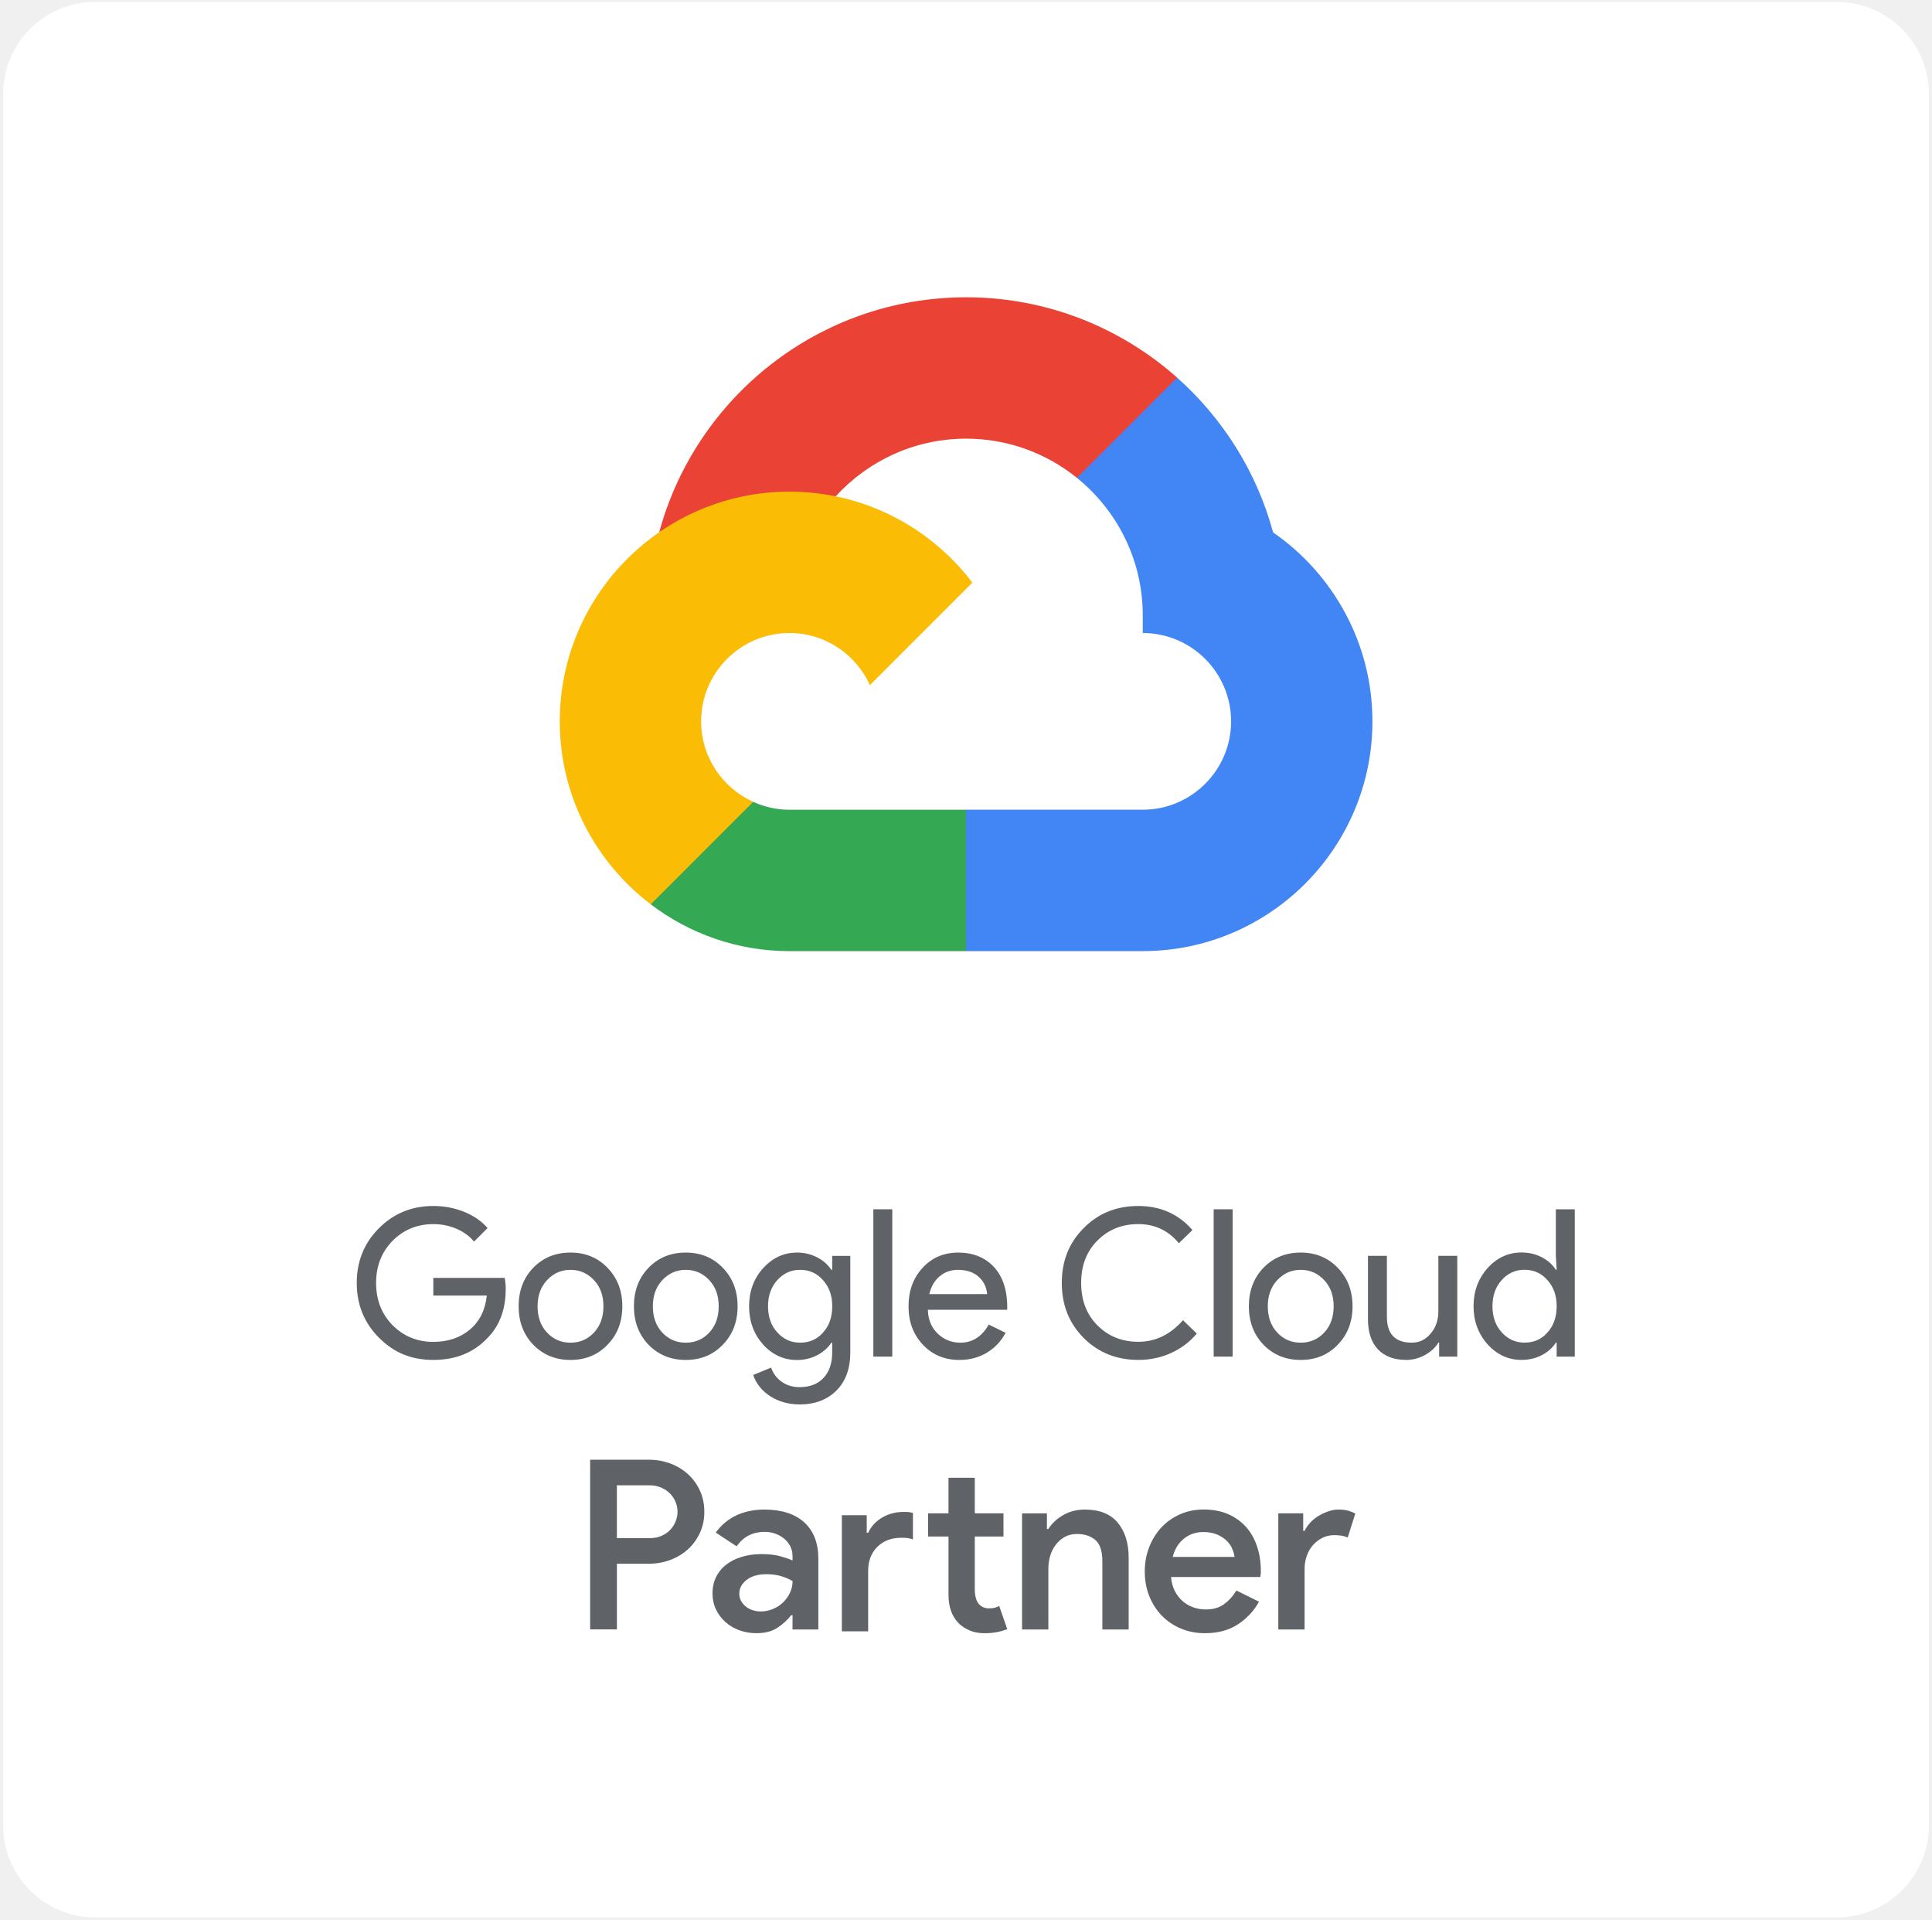
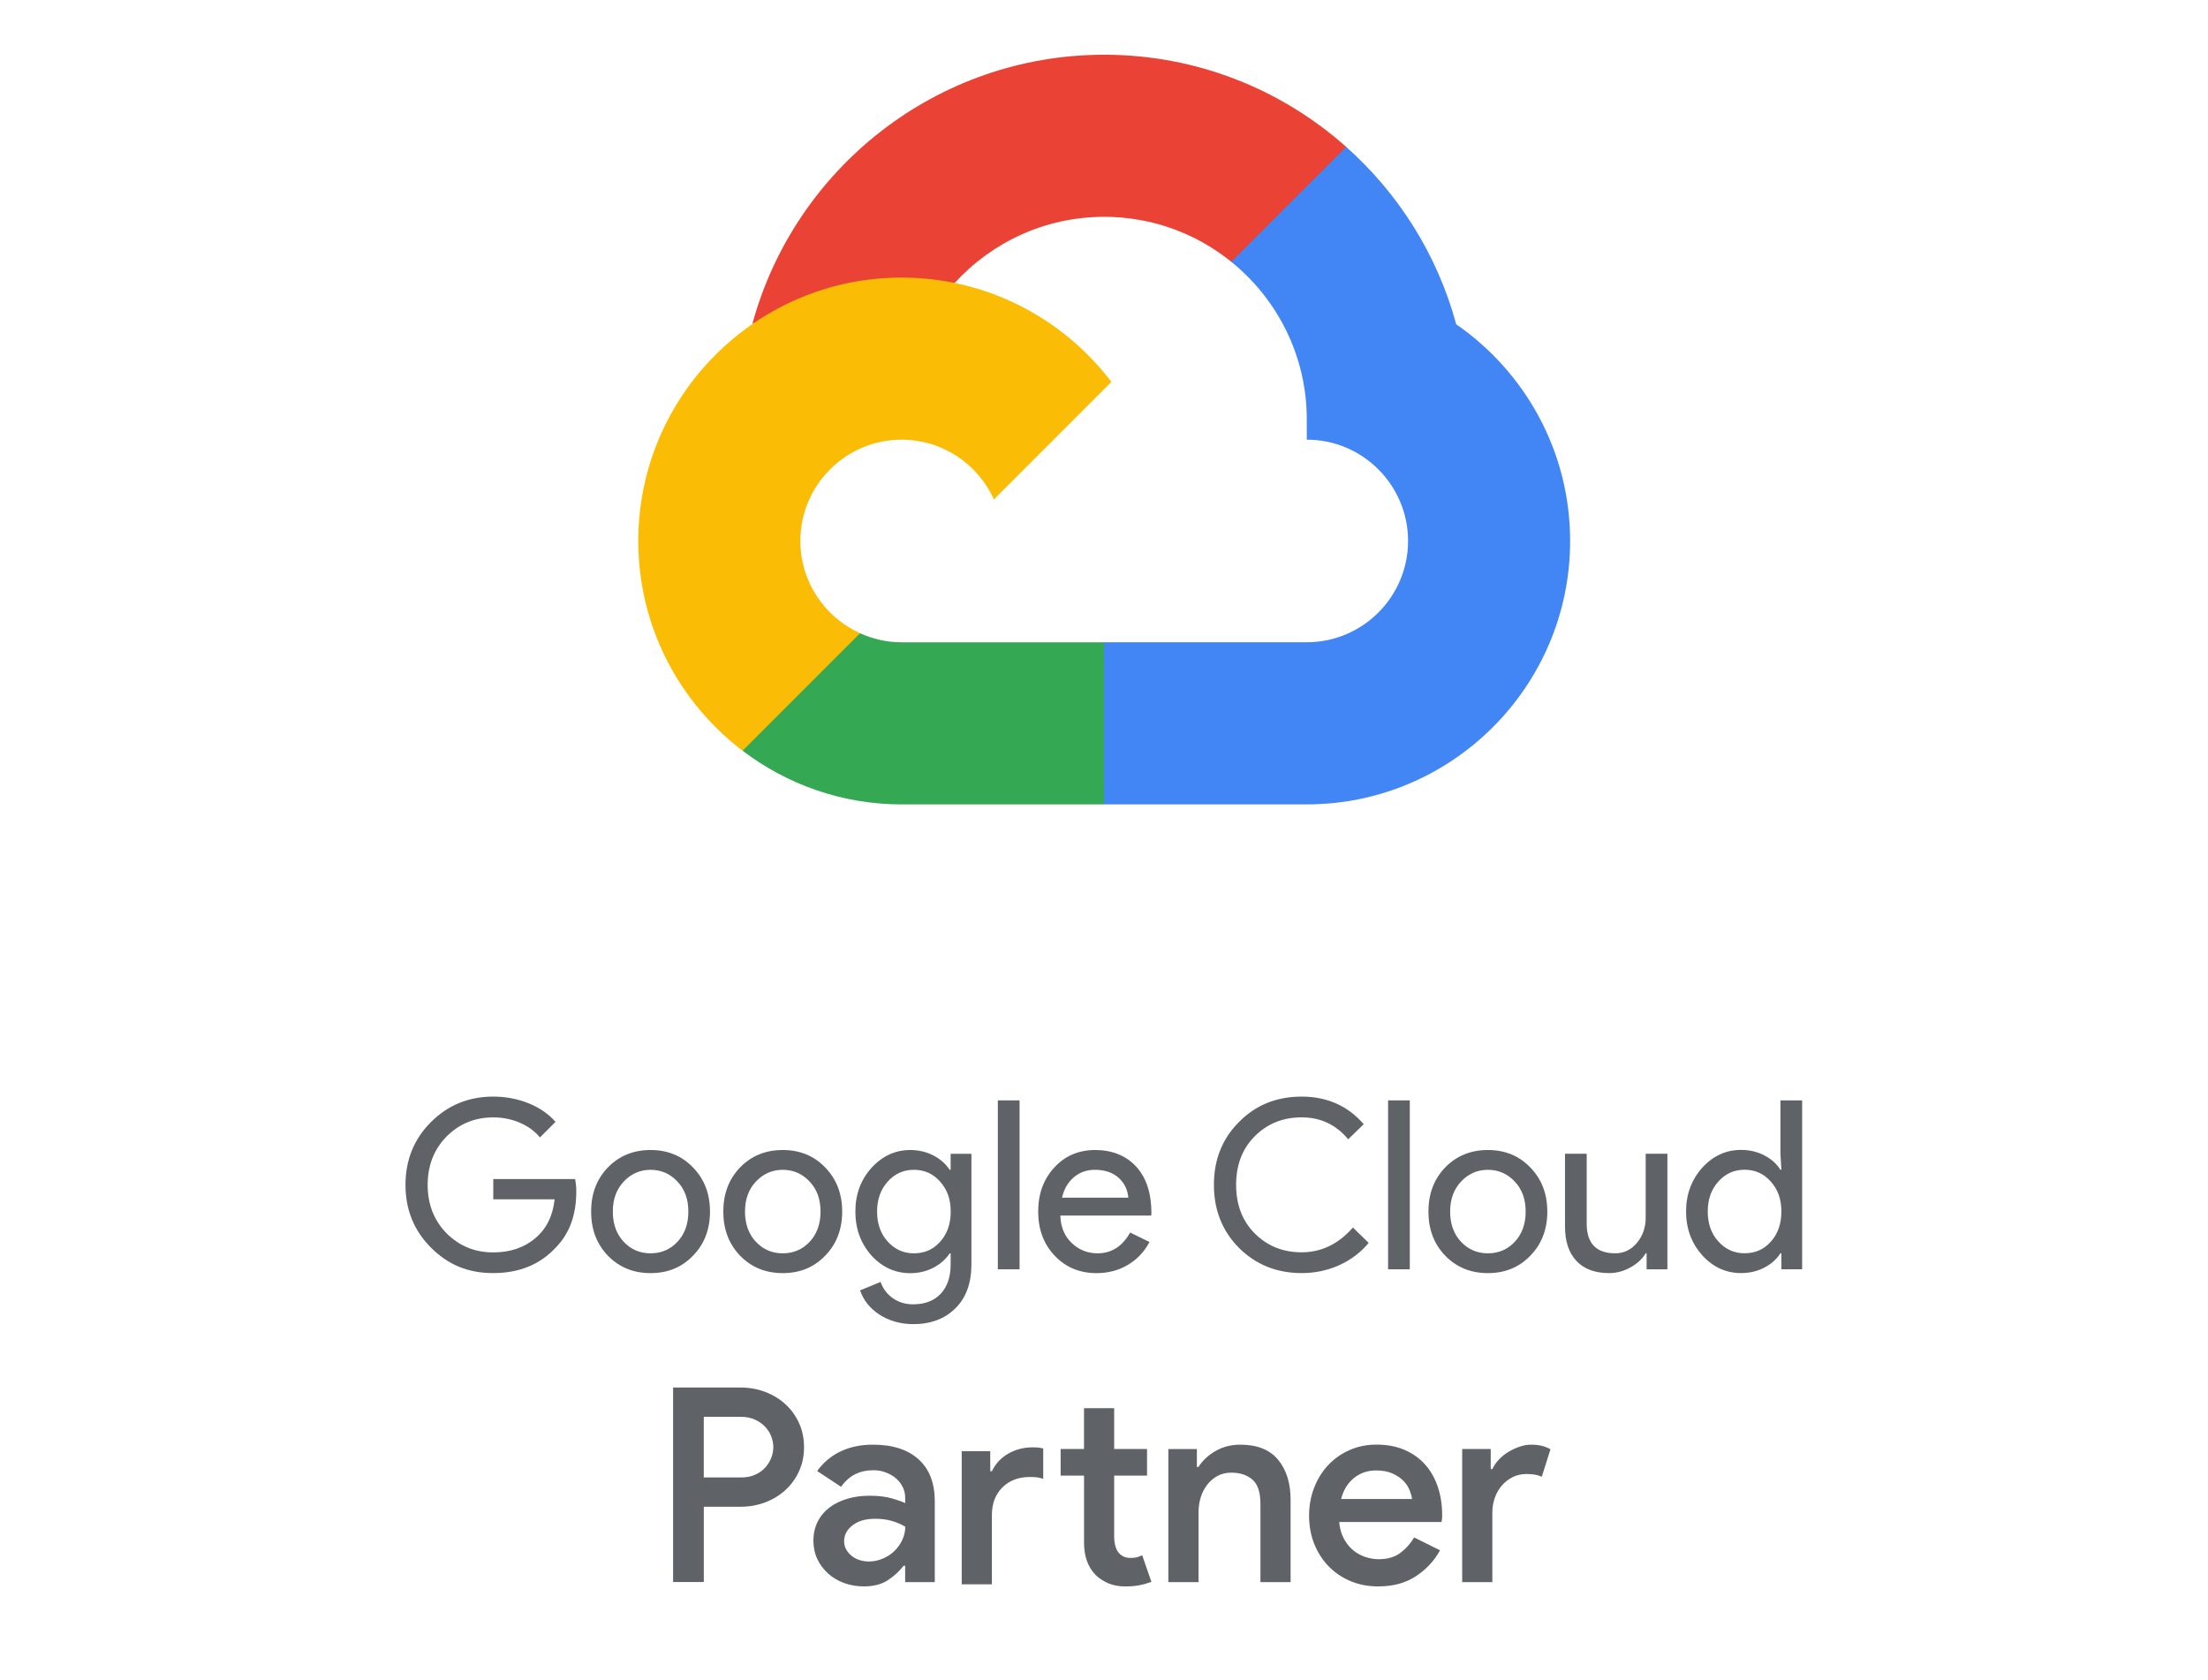
- <svg xmlns="http://www.w3.org/2000/svg" width="302" height="300" viewBox="0 0 302 300" fill="none">
-   <g clip-path="url(#clip0_8788_53134)">
-     <path d="M0.484 14.696L0.484 285.27C0.484 293.219 6.929 299.664 14.879 299.664H287.115C295.065 299.664 301.51 293.219 301.51 285.27V14.696C301.51 6.746 295.065 0.302 287.115 0.302H14.879C6.929 0.302 0.484 6.746 0.484 14.696Z" fill="white" />
-     <path d="M168.358 74.697L172.428 74.772L183.484 63.716L184.02 59.034C175.235 51.222 163.676 46.461 151.024 46.461C128.11 46.461 108.78 62.044 103.047 83.17C104.257 82.335 106.83 82.958 106.83 82.958L128.925 79.328C128.925 79.328 130.068 77.449 130.634 77.566C135.69 72.036 142.958 68.555 151.02 68.555C157.581 68.555 163.614 70.859 168.358 74.697Z" fill="#EA4335" />
-     <path d="M199 83.197C196.435 73.725 191.138 65.368 184.003 59.023L168.341 74.686C174.611 79.754 178.631 87.5 178.631 96.169V98.93C186.244 98.93 192.439 105.125 192.439 112.738C192.439 120.351 186.244 126.546 178.627 126.546H151.011L148.246 129.324V145.897L151.011 148.645H178.627C198.423 148.645 214.53 132.538 214.53 112.742C214.53 100.502 208.368 89.679 198.992 83.197H199Z" fill="#4285F4" />
-     <path d="M123.402 148.646H150.998V126.552H123.406C121.377 126.552 119.456 126.102 117.719 125.312L113.739 126.531L102.68 137.591L101.711 141.324C107.744 145.914 115.261 148.646 123.406 148.65L123.402 148.646Z" fill="#34A853" />
-     <path d="M123.403 76.836C103.607 76.836 87.5 92.943 87.5 112.739C87.5 124.397 93.088 134.767 101.72 141.332L117.736 125.316C112.942 123.146 109.595 118.331 109.595 112.739C109.595 105.126 115.79 98.93 123.403 98.93C128.995 98.93 133.814 102.278 135.98 107.072L151.996 91.056C145.435 82.424 135.061 76.836 123.403 76.836Z" fill="#FBBC05" />
-     <path d="M92.246 254.647V228.133H101.431C102.616 228.133 103.734 228.332 104.782 228.723C105.83 229.118 106.749 229.675 107.539 230.391C108.329 231.106 108.952 231.966 109.41 232.964C109.867 233.962 110.096 235.068 110.096 236.278C110.096 237.488 109.867 238.556 109.41 239.554C108.952 240.552 108.329 241.413 107.539 242.128C106.749 242.843 105.83 243.4 104.782 243.795C103.734 244.19 102.616 244.386 101.431 244.386H96.433V254.643H92.25L92.246 254.647ZM101.539 240.39C102.229 240.39 102.849 240.274 103.389 240.037C103.934 239.804 104.387 239.488 104.761 239.093C105.131 238.698 105.414 238.253 105.613 237.758C105.809 237.263 105.909 236.773 105.909 236.278C105.909 235.758 105.809 235.255 105.613 234.76C105.414 234.266 105.131 233.829 104.761 233.446C104.391 233.064 103.934 232.748 103.389 232.503C102.844 232.257 102.229 232.133 101.539 232.133H96.429V240.39H101.539Z" fill="#5F6368" />
-     <path d="M123.89 252.428H123.67C123.125 253.144 122.422 253.792 121.557 254.374C120.693 254.952 119.595 255.243 118.26 255.243C117.296 255.243 116.398 255.089 115.558 254.782C114.718 254.474 113.99 254.042 113.375 253.484C112.76 252.927 112.269 252.275 111.911 251.522C111.554 250.769 111.375 249.938 111.375 249.023C111.375 248.059 111.566 247.198 111.949 246.433C112.331 245.668 112.864 245.027 113.541 244.508C114.219 243.988 115.03 243.589 115.965 243.306C116.905 243.023 117.915 242.882 119 242.882C120.21 242.882 121.221 242.998 122.036 243.235C122.851 243.468 123.466 243.685 123.886 243.884V243.181C123.886 242.637 123.769 242.134 123.532 241.664C123.3 241.194 122.975 240.795 122.568 240.462C122.16 240.13 121.699 239.872 121.179 239.685C120.659 239.498 120.119 239.406 119.549 239.406C118.635 239.406 117.815 239.585 117.088 239.942C116.36 240.3 115.712 240.874 115.142 241.664L111.882 239.514C112.747 238.329 113.82 237.435 115.105 236.828C116.389 236.225 117.845 235.922 119.474 235.922C122.165 235.922 124.243 236.587 125.715 237.922C127.183 239.256 127.919 241.157 127.919 243.626V254.661H123.882V252.441L123.89 252.428ZM123.89 247.098C123.345 246.778 122.742 246.52 122.077 246.321C121.412 246.125 120.647 246.025 119.782 246.025C118.497 246.025 117.475 246.321 116.709 246.915C115.944 247.51 115.562 248.225 115.562 249.065C115.562 249.51 115.662 249.896 115.857 250.233C116.053 250.566 116.306 250.857 116.618 251.102C116.926 251.347 117.283 251.534 117.691 251.659C118.098 251.784 118.51 251.846 118.93 251.846C119.595 251.846 120.231 251.717 120.838 251.455C121.441 251.198 121.969 250.853 122.414 250.42C122.859 249.988 123.216 249.489 123.487 248.919C123.757 248.35 123.894 247.747 123.894 247.106L123.89 247.098Z" fill="#5F6368" />
-     <path d="M135.485 239.547H135.706C136.201 238.512 136.945 237.71 137.947 237.14C138.945 236.57 140.051 236.288 141.261 236.288C141.656 236.288 141.947 236.3 142.13 236.325C142.313 236.35 142.504 236.387 142.703 236.437V240.587C142.433 240.487 142.167 240.42 141.909 240.383C141.652 240.346 141.311 240.329 140.891 240.329C139.336 240.329 138.084 240.803 137.132 241.755C136.18 242.707 135.706 243.959 135.706 245.514V254.956H131.594V236.811H135.481V239.551L135.485 239.547ZM148.262 240.138H145.078V236.508H148.262V230.953H152.374V236.508H156.857V240.138H152.374V248.428C152.374 248.886 152.424 249.306 152.524 249.684C152.624 250.067 152.769 250.383 152.969 250.636C153.389 251.118 153.921 251.36 154.562 251.36C154.956 251.36 155.264 251.331 155.489 251.268C155.709 251.206 155.946 251.114 156.191 250.99L157.451 254.619C156.931 254.815 156.391 254.973 155.821 255.081C155.252 255.193 154.611 255.247 153.896 255.247C153.031 255.247 152.266 255.11 151.601 254.831C150.936 254.553 150.354 254.179 149.859 253.7C148.799 252.615 148.267 251.143 148.267 249.281V240.142L148.262 240.138Z" fill="#5F6368" />
-     <path d="M163.649 238.957H163.87C164.414 238.092 165.184 237.373 166.186 236.791C167.183 236.213 168.314 235.922 169.574 235.922C171.869 235.922 173.586 236.608 174.722 237.976C175.857 239.348 176.426 241.165 176.426 243.439V254.661H172.314V243.996C172.314 242.416 171.948 241.31 171.221 240.683C170.493 240.055 169.537 239.739 168.352 239.739C167.637 239.739 167.005 239.888 166.464 240.184C165.919 240.479 165.45 240.882 165.059 241.385C164.664 241.892 164.369 242.47 164.169 243.127C163.969 243.78 163.874 244.466 163.874 245.181V254.661H159.762V236.516H163.649V238.961V238.957Z" fill="#5F6368" />
-     <path d="M196.795 250.321C196.03 251.726 194.945 252.903 193.535 253.838C192.13 254.778 190.4 255.244 188.35 255.244C186.991 255.244 185.739 255.003 184.592 254.52C183.444 254.038 182.45 253.364 181.61 252.504C180.771 251.639 180.118 250.62 179.648 249.448C179.178 248.275 178.945 246.986 178.945 245.577C178.945 244.267 179.166 243.028 179.611 241.856C180.055 240.683 180.679 239.66 181.482 238.783C182.284 237.906 183.253 237.207 184.388 236.692C185.523 236.176 186.783 235.914 188.163 235.914C189.544 235.914 190.824 236.147 191.922 236.617C193.019 237.087 193.951 237.739 194.716 238.579C195.481 239.419 196.067 240.429 196.475 241.614C196.882 242.799 197.086 244.097 197.086 245.502V245.835C197.061 245.959 197.048 246.067 197.048 246.167C197.023 246.267 197.011 246.367 197.011 246.462H183.049C183.124 247.327 183.332 248.08 183.677 248.72C184.022 249.36 184.446 249.893 184.953 250.313C185.461 250.732 186.022 251.04 186.637 251.24C187.253 251.439 187.86 251.535 188.45 251.535C189.635 251.535 190.608 251.252 191.377 250.683C192.142 250.113 192.77 249.41 193.265 248.57L196.782 250.313L196.795 250.321ZM192.982 243.323C192.932 242.953 192.816 242.542 192.629 242.084C192.446 241.627 192.159 241.207 191.776 240.824C191.394 240.442 190.899 240.113 190.296 239.843C189.689 239.573 188.957 239.436 188.092 239.436C186.908 239.436 185.889 239.789 185.037 240.492C184.184 241.194 183.61 242.138 183.315 243.323H192.982Z" fill="#5F6368" />
-     <path d="M199.821 236.512H203.708V239.252H203.928C204.149 238.782 204.452 238.346 204.835 237.938C205.217 237.531 205.65 237.186 206.132 236.899C206.614 236.612 207.118 236.379 207.65 236.196C208.182 236.013 208.693 235.922 209.188 235.922C209.779 235.922 210.286 235.98 210.706 236.088C211.126 236.2 211.508 236.354 211.853 236.55L210.668 240.292C210.398 240.167 210.095 240.076 209.762 240.013C209.429 239.951 209.026 239.922 208.56 239.922C207.895 239.922 207.284 240.059 206.727 240.333C206.17 240.608 205.683 240.978 205.263 241.448C204.843 241.917 204.515 242.479 204.282 243.123C204.049 243.768 203.928 244.45 203.928 245.169V254.661H199.816V236.516L199.821 236.512Z" fill="#5F6368" />
-     <path d="M79.049 201.436C79.049 204.655 78.093 207.216 76.185 209.124C74.039 211.399 71.22 212.534 67.728 212.534C64.235 212.534 61.553 211.378 59.237 209.062C56.922 206.746 55.766 203.894 55.766 200.505C55.766 197.116 56.922 194.264 59.237 191.948C61.553 189.632 64.385 188.477 67.728 188.477C69.42 188.477 71.016 188.776 72.517 189.379C74.018 189.978 75.253 190.826 76.218 191.919L74.097 194.044C73.391 193.187 72.472 192.518 71.349 192.036C70.222 191.553 69.017 191.312 67.732 191.312C65.225 191.312 63.1 192.181 61.362 193.919C59.645 195.678 58.788 197.873 58.788 200.513C58.788 203.154 59.645 205.349 61.362 207.108C63.1 208.846 65.221 209.715 67.732 209.715C70.027 209.715 71.935 209.07 73.457 207.785C74.979 206.501 75.86 204.729 76.093 202.48H67.732V199.715H78.891C78.999 200.314 79.053 200.896 79.053 201.453L79.049 201.436Z" fill="#5F6368" />
-     <path d="M81.07 204.148C81.07 201.724 81.831 199.72 83.353 198.136C84.895 196.548 86.837 195.758 89.174 195.758C91.511 195.758 93.44 196.552 94.962 198.136C96.504 199.724 97.278 201.728 97.278 204.148C97.278 206.568 96.504 208.597 94.962 210.16C93.44 211.749 91.511 212.539 89.174 212.539C86.837 212.539 84.895 211.745 83.353 210.16C81.831 208.572 81.07 206.568 81.07 204.148ZM84.031 204.148C84.031 205.841 84.525 207.213 85.511 208.265C86.496 209.316 87.719 209.84 89.178 209.84C90.637 209.84 91.86 209.316 92.845 208.265C93.831 207.213 94.325 205.841 94.325 204.148C94.325 202.456 93.831 201.113 92.845 200.065C91.839 198.993 90.617 198.456 89.178 198.456C87.739 198.456 86.521 198.993 85.511 200.065C84.525 201.117 84.031 202.477 84.031 204.148Z" fill="#5F6368" />
-     <path d="M99.09 204.148C99.09 201.724 99.851 199.72 101.372 198.136C102.915 196.548 104.857 195.758 107.193 195.758C109.53 195.758 111.459 196.552 112.981 198.136C114.524 199.724 115.297 201.728 115.297 204.148C115.297 206.568 114.524 208.597 112.981 210.16C111.459 211.749 109.53 212.539 107.193 212.539C104.857 212.539 102.915 211.745 101.372 210.16C99.851 208.572 99.09 206.568 99.09 204.148ZM102.05 204.148C102.05 205.841 102.545 207.213 103.53 208.265C104.516 209.316 105.738 209.84 107.198 209.84C108.657 209.84 109.879 209.316 110.865 208.265C111.85 207.213 112.345 205.841 112.345 204.148C112.345 202.456 111.85 201.113 110.865 200.065C109.859 198.993 108.636 198.456 107.198 198.456C105.759 198.456 104.541 198.993 103.53 200.065C102.545 201.117 102.05 202.477 102.05 204.148Z" fill="#5F6368" />
-     <path d="M124.977 219.491C124.095 219.491 123.272 219.378 122.499 219.154C121.726 218.929 121.023 218.613 120.391 218.206C119.759 217.798 119.218 217.316 118.765 216.759C118.316 216.202 117.971 215.578 117.734 214.892L120.532 213.736C120.852 214.659 121.41 215.399 122.204 215.956C122.998 216.514 123.917 216.792 124.969 216.792C126.578 216.792 127.829 216.31 128.731 215.345C129.634 214.381 130.083 213.05 130.083 211.358V209.844H129.954C129.397 210.68 128.64 211.341 127.688 211.824C126.732 212.306 125.7 212.547 124.586 212.547C122.528 212.547 120.757 211.745 119.281 210.136C117.821 208.485 117.094 206.489 117.094 204.152C117.094 201.816 117.821 199.832 119.281 198.203C120.761 196.573 122.528 195.758 124.586 195.758C125.7 195.758 126.736 195.999 127.688 196.481C128.64 196.964 129.397 197.625 129.954 198.46H130.083V196.273H132.914V211.358C132.914 213.886 132.195 215.869 130.76 217.308C129.301 218.767 127.372 219.495 124.973 219.495L124.977 219.491ZM125.073 209.84C126.532 209.84 127.721 209.316 128.644 208.265C129.609 207.213 130.091 205.841 130.091 204.148C130.091 202.456 129.609 201.138 128.644 200.065C127.7 198.993 126.511 198.456 125.073 198.456C123.634 198.456 122.47 198.993 121.501 200.065C120.536 201.138 120.054 202.498 120.054 204.148C120.054 205.799 120.536 207.183 121.501 208.231C122.466 209.304 123.655 209.84 125.073 209.84Z" fill="#5F6368" />
-     <path d="M139.476 188.992V212.018H136.516V188.992H139.476Z" fill="#5F6368" />
-     <path d="M149.99 212.543C147.674 212.543 145.766 211.749 144.265 210.165C142.764 208.576 142.016 206.572 142.016 204.152C142.016 201.733 142.743 199.753 144.203 198.153C145.662 196.556 147.525 195.758 149.799 195.758C152.073 195.758 153.994 196.515 155.379 198.024C156.763 199.537 157.454 201.654 157.454 204.377L157.42 204.697H145.038C145.08 206.24 145.596 207.483 146.581 208.427C147.566 209.37 148.747 209.84 150.119 209.84C152.007 209.84 153.483 208.896 154.556 207.009L157.192 208.294C156.485 209.624 155.504 210.664 154.248 211.412C152.992 212.16 151.574 212.539 149.986 212.539L149.99 212.543ZM145.263 202.252H154.302C154.215 201.159 153.77 200.252 152.967 199.533C152.165 198.814 151.084 198.456 149.737 198.456C148.622 198.456 147.662 198.801 146.859 199.487C146.057 200.173 145.525 201.096 145.267 202.252H145.263Z" fill="#5F6368" />
-     <path d="M177.939 212.534C174.529 212.534 171.677 211.386 169.382 209.091C167.108 206.796 165.973 203.935 165.973 200.505C165.973 197.075 167.108 194.223 169.382 191.948C171.656 189.632 174.504 188.477 177.939 188.477C181.373 188.477 184.23 189.732 186.396 192.239L184.275 194.297C182.625 192.302 180.513 191.308 177.939 191.308C175.365 191.308 173.253 192.165 171.54 193.882C169.848 195.574 169 197.786 169 200.505C169 203.224 169.848 205.436 171.54 207.129C173.253 208.846 175.39 209.702 177.939 209.702C180.621 209.702 182.945 208.575 184.92 206.326L187.074 208.417C185.98 209.727 184.641 210.737 183.053 211.457C181.465 212.176 179.76 212.534 177.939 212.534Z" fill="#5F6368" />
-     <path d="M192.675 188.992V212.018H189.715V188.992H192.675Z" fill="#5F6368" />
-     <path d="M195.215 204.148C195.215 201.724 195.976 199.72 197.497 198.136C199.04 196.548 200.982 195.758 203.318 195.758C205.655 195.758 207.584 196.552 209.106 198.136C210.649 199.724 211.422 201.728 211.422 204.148C211.422 206.568 210.649 208.597 209.106 210.16C207.584 211.749 205.655 212.539 203.318 212.539C200.982 212.539 199.04 211.745 197.497 210.16C195.976 208.572 195.215 206.568 195.215 204.148ZM198.175 204.148C198.175 205.841 198.67 207.213 199.655 208.265C200.641 209.316 201.863 209.84 203.323 209.84C204.782 209.84 206.004 209.316 206.99 208.265C207.975 207.213 208.47 205.841 208.47 204.148C208.47 202.456 207.975 201.113 206.99 200.065C205.984 198.993 204.761 198.456 203.323 198.456C201.884 198.456 200.666 198.993 199.655 200.065C198.67 201.117 198.175 202.477 198.175 204.148Z" fill="#5F6368" />
-     <path d="M227.79 212.02H224.958V209.833H224.829C224.38 210.606 223.686 211.246 222.755 211.762C221.823 212.277 220.85 212.535 219.844 212.535C217.915 212.535 216.431 211.982 215.391 210.88C214.352 209.774 213.832 208.207 213.832 206.17V196.266H216.792V205.978C216.855 208.552 218.152 209.837 220.684 209.837C221.865 209.837 222.85 209.359 223.644 208.406C224.439 207.454 224.834 206.311 224.834 204.98V196.266H227.794V212.024L227.79 212.02Z" fill="#5F6368" />
-     <path d="M237.828 212.534C235.77 212.534 233.999 211.719 232.523 210.089C231.064 208.438 230.336 206.455 230.336 204.139C230.336 201.823 231.064 199.84 232.523 198.189C234.003 196.559 235.77 195.744 237.828 195.744C238.984 195.744 240.04 195.99 240.997 196.485C241.949 196.979 242.685 197.632 243.2 198.447H243.329L243.2 196.26V188.992H246.161V212.018H243.329V209.831H243.2C242.685 210.646 241.953 211.299 240.997 211.794C240.04 212.288 238.988 212.534 237.828 212.534ZM238.311 209.831C239.77 209.831 240.959 209.307 241.882 208.255C242.847 207.203 243.329 205.831 243.329 204.139C243.329 202.447 242.847 201.129 241.882 200.056C240.938 198.983 239.749 198.447 238.311 198.447C236.872 198.447 235.708 198.983 234.739 200.056C233.774 201.129 233.292 202.488 233.292 204.139C233.292 205.79 233.774 207.174 234.739 208.222C235.704 209.295 236.893 209.831 238.311 209.831Z" fill="#5F6368" />
+ <svg xmlns="http://www.w3.org/2000/svg" width="301" height="229" viewBox="0 0 301 229" fill="none">
+   <g clip-path="url(#clip0_8801_53071)">
+     <path d="M-0.004 -24.304L-0.004 246.27C-0.004 254.219 6.441 260.664 14.39 260.664H286.627C294.577 260.664 301.022 254.219 301.022 246.27V-24.304C301.022 -32.254 294.577 -38.698 286.627 -38.698H14.39C6.441 -38.698 -0.004 -32.254 -0.004 -24.304Z" fill="white" />
+     <path d="M167.869 35.697L171.94 35.772L182.996 24.716L183.532 20.034C174.747 12.222 163.188 7.461 150.536 7.461C127.622 7.461 108.292 23.044 102.559 44.17C103.769 43.334 106.342 43.958 106.342 43.958L128.437 40.328C128.437 40.328 129.58 38.449 130.146 38.566C135.202 33.036 142.469 29.555 150.531 29.555C157.092 29.555 163.125 31.859 167.869 35.697Z" fill="#EA4335" />
+     <path d="M198.512 44.197C195.947 34.725 190.65 26.368 183.515 20.023L167.853 35.686C174.122 40.754 178.143 48.5 178.143 57.169V59.93C185.756 59.93 191.951 66.125 191.951 73.738C191.951 81.351 185.756 87.546 178.139 87.546H150.523L147.758 90.324V106.897L150.523 109.645H178.139C197.934 109.645 214.042 93.538 214.042 73.742C214.042 61.502 207.88 50.679 198.504 44.197H198.512Z" fill="#4285F4" />
+     <path d="M122.914 109.646H150.509V87.552H122.918C120.889 87.552 118.968 87.103 117.23 86.312L113.251 87.531L102.191 98.591L101.223 102.324C107.256 106.914 114.773 109.646 122.918 109.65L122.914 109.646Z" fill="#34A853" />
+     <path d="M122.914 37.836C103.119 37.836 87.012 53.943 87.012 73.739C87.012 85.397 92.6 95.767 101.231 102.332L117.247 86.316C112.453 84.146 109.106 79.331 109.106 73.739C109.106 66.126 115.301 59.931 122.914 59.931C128.507 59.931 133.326 63.278 135.492 68.072L151.508 52.056C144.947 43.424 134.573 37.836 122.914 37.836Z" fill="#FBBC05" />
+     <path d="M91.758 215.647V189.133H100.942C102.127 189.133 103.246 189.332 104.294 189.723C105.341 190.118 106.26 190.675 107.05 191.391C107.84 192.106 108.464 192.966 108.921 193.964C109.379 194.962 109.607 196.068 109.607 197.278C109.607 198.488 109.379 199.556 108.921 200.554C108.464 201.552 107.84 202.413 107.05 203.128C106.26 203.843 105.341 204.4 104.294 204.795C103.246 205.19 102.127 205.386 100.942 205.386H95.945V215.643H91.762L91.758 215.647ZM101.051 201.39C101.741 201.39 102.36 201.274 102.901 201.037C103.445 200.804 103.899 200.488 104.273 200.093C104.643 199.698 104.926 199.253 105.125 198.758C105.321 198.263 105.42 197.773 105.42 197.278C105.42 196.758 105.321 196.255 105.125 195.76C104.926 195.266 104.643 194.829 104.273 194.446C103.903 194.064 103.445 193.748 102.901 193.503C102.356 193.257 101.741 193.133 101.051 193.133H95.941V201.39H101.051Z" fill="#5F6368" />
+     <path d="M123.402 213.428H123.181C122.637 214.144 121.934 214.792 121.069 215.374C120.204 215.952 119.107 216.243 117.772 216.243C116.807 216.243 115.909 216.089 115.069 215.782C114.23 215.474 113.502 215.042 112.887 214.484C112.271 213.927 111.781 213.275 111.423 212.522C111.066 211.769 110.887 210.938 110.887 210.023C110.887 209.059 111.078 208.198 111.46 207.433C111.843 206.668 112.375 206.027 113.053 205.508C113.731 204.988 114.541 204.589 115.477 204.306C116.417 204.023 117.427 203.882 118.512 203.882C119.722 203.882 120.732 203.998 121.547 204.235C122.362 204.468 122.978 204.685 123.398 204.884V204.181C123.398 203.637 123.281 203.134 123.044 202.664C122.811 202.194 122.487 201.795 122.08 201.462C121.672 201.13 121.211 200.872 120.691 200.685C120.171 200.498 119.631 200.406 119.061 200.406C118.146 200.406 117.327 200.585 116.6 200.942C115.872 201.3 115.223 201.874 114.654 202.664L111.394 200.514C112.259 199.329 113.332 198.435 114.616 197.828C115.901 197.225 117.356 196.922 118.986 196.922C121.676 196.922 123.755 197.587 125.227 198.922C126.695 200.256 127.431 202.157 127.431 204.626V215.661H123.393V213.441L123.402 213.428ZM123.402 208.098C122.857 207.778 122.254 207.52 121.589 207.321C120.924 207.125 120.159 207.025 119.294 207.025C118.009 207.025 116.986 207.321 116.221 207.915C115.456 208.51 115.074 209.225 115.074 210.065C115.074 210.51 115.173 210.896 115.369 211.233C115.564 211.566 115.818 211.857 116.13 212.102C116.437 212.347 116.795 212.534 117.202 212.659C117.61 212.784 118.022 212.846 118.441 212.846C119.107 212.846 119.743 212.717 120.35 212.455C120.953 212.198 121.481 211.853 121.926 211.42C122.371 210.988 122.728 210.489 122.998 209.919C123.269 209.35 123.406 208.747 123.406 208.106L123.402 208.098Z" fill="#5F6368" />
+     <path d="M134.997 200.547H135.218C135.712 199.512 136.457 198.71 137.459 198.14C138.456 197.57 139.562 197.288 140.772 197.288C141.167 197.288 141.458 197.3 141.641 197.325C141.824 197.35 142.016 197.387 142.215 197.437V201.587C141.945 201.487 141.679 201.42 141.421 201.383C141.163 201.346 140.822 201.329 140.402 201.329C138.847 201.329 137.596 201.803 136.644 202.755C135.692 203.707 135.218 204.959 135.218 206.514V215.956H131.105V197.811H134.993V200.551L134.997 200.547ZM147.774 201.138H144.589V197.508H147.774V191.953H151.886V197.508H156.368V201.138H151.886V209.428C151.886 209.886 151.936 210.306 152.036 210.684C152.136 211.067 152.281 211.383 152.481 211.636C152.901 212.118 153.433 212.36 154.073 212.36C154.468 212.36 154.776 212.331 155 212.268C155.221 212.206 155.458 212.114 155.703 211.99L156.963 215.619C156.443 215.815 155.903 215.973 155.333 216.081C154.763 216.193 154.123 216.247 153.408 216.247C152.543 216.247 151.778 216.11 151.113 215.831C150.448 215.553 149.866 215.179 149.371 214.7C148.31 213.615 147.778 212.143 147.778 210.281V201.142L147.774 201.138Z" fill="#5F6368" />
+     <path d="M163.161 199.957H163.381C163.926 199.092 164.695 198.373 165.697 197.791C166.695 197.213 167.826 196.922 169.086 196.922C171.381 196.922 173.098 197.608 174.233 198.976C175.368 200.348 175.938 202.165 175.938 204.439V215.661H171.826V204.996C171.826 203.416 171.46 202.31 170.732 201.683C170.005 201.055 169.048 200.739 167.863 200.739C167.148 200.739 166.516 200.888 165.976 201.184C165.431 201.479 164.961 201.882 164.57 202.385C164.176 202.892 163.88 203.47 163.681 204.127C163.481 204.78 163.386 205.466 163.386 206.181V215.661H159.273V197.516H163.161V199.961V199.957Z" fill="#5F6368" />
+     <path d="M196.307 211.321C195.541 212.726 194.456 213.903 193.047 214.838C191.641 215.778 189.912 216.244 187.862 216.244C186.502 216.244 185.251 216.003 184.103 215.52C182.956 215.038 181.962 214.364 181.122 213.504C180.282 212.639 179.63 211.62 179.16 210.448C178.69 209.275 178.457 207.986 178.457 206.577C178.457 205.267 178.677 204.028 179.122 202.856C179.567 201.683 180.191 200.66 180.993 199.783C181.796 198.906 182.765 198.207 183.9 197.692C185.035 197.176 186.295 196.914 187.675 196.914C189.055 196.914 190.336 197.147 191.434 197.617C192.531 198.087 193.463 198.739 194.228 199.579C194.993 200.419 195.579 201.429 195.986 202.614C196.394 203.799 196.598 205.097 196.598 206.502V206.835C196.573 206.959 196.56 207.067 196.56 207.167C196.535 207.267 196.523 207.367 196.523 207.462H182.561C182.636 208.327 182.844 209.08 183.189 209.72C183.534 210.36 183.958 210.893 184.465 211.313C184.972 211.732 185.534 212.04 186.149 212.24C186.764 212.439 187.371 212.535 187.962 212.535C189.147 212.535 190.12 212.252 190.889 211.683C191.654 211.113 192.282 210.41 192.777 209.57L196.294 211.313L196.307 211.321ZM192.494 204.323C192.444 203.953 192.327 203.542 192.14 203.084C191.957 202.627 191.671 202.207 191.288 201.824C190.906 201.442 190.411 201.113 189.808 200.843C189.201 200.573 188.469 200.436 187.604 200.436C186.419 200.436 185.401 200.789 184.548 201.492C183.696 202.194 183.122 203.138 182.827 204.323H192.494Z" fill="#5F6368" />
+     <path d="M199.332 197.512H203.22V200.252H203.44C203.661 199.782 203.964 199.346 204.347 198.938C204.729 198.531 205.162 198.186 205.644 197.899C206.126 197.612 206.629 197.379 207.161 197.196C207.694 197.013 208.205 196.922 208.7 196.922C209.29 196.922 209.797 196.98 210.217 197.088C210.637 197.2 211.02 197.354 211.365 197.55L210.18 201.292C209.91 201.167 209.606 201.076 209.274 201.013C208.941 200.951 208.538 200.922 208.072 200.922C207.407 200.922 206.796 201.059 206.238 201.333C205.681 201.608 205.195 201.978 204.775 202.448C204.355 202.917 204.026 203.479 203.794 204.123C203.561 204.768 203.44 205.45 203.44 206.169V215.661H199.328V197.516L199.332 197.512Z" fill="#5F6368" />
+     <path d="M78.561 162.436C78.561 165.655 77.605 168.216 75.696 170.124C73.551 172.399 70.732 173.534 67.239 173.534C63.747 173.534 61.065 172.378 58.749 170.062C56.433 167.746 55.277 164.894 55.277 161.505C55.277 158.116 56.433 155.264 58.749 152.948C61.065 150.632 63.897 149.477 67.239 149.477C68.932 149.477 70.528 149.776 72.029 150.379C73.53 150.978 74.765 151.826 75.73 152.919L73.609 155.044C72.902 154.187 71.983 153.518 70.861 153.036C69.734 152.553 68.528 152.312 67.243 152.312C64.736 152.312 62.612 153.181 60.874 154.919C59.157 156.678 58.3 158.873 58.3 161.513C58.3 164.154 59.157 166.349 60.874 168.108C62.612 169.846 64.732 170.715 67.243 170.715C69.539 170.715 71.447 170.07 72.969 168.785C74.491 167.501 75.372 165.729 75.605 163.48H67.243V160.715H78.403C78.511 161.314 78.565 161.896 78.565 162.453L78.561 162.436Z" fill="#5F6368" />
+     <path d="M80.582 165.148C80.582 162.724 81.343 160.72 82.865 159.136C84.407 157.548 86.349 156.758 88.686 156.758C91.022 156.758 92.951 157.552 94.473 159.136C96.016 160.724 96.789 162.728 96.789 165.148C96.789 167.568 96.016 169.597 94.473 171.16C92.951 172.749 91.022 173.539 88.686 173.539C86.349 173.539 84.407 172.745 82.865 171.16C81.343 169.572 80.582 167.568 80.582 165.148ZM83.542 165.148C83.542 166.841 84.037 168.213 85.023 169.265C86.008 170.316 87.23 170.84 88.69 170.84C90.149 170.84 91.371 170.316 92.357 169.265C93.342 168.213 93.837 166.841 93.837 165.148C93.837 163.456 93.342 162.113 92.357 161.065C91.351 159.993 90.128 159.456 88.69 159.456C87.251 159.456 86.033 159.993 85.023 161.065C84.037 162.117 83.542 163.477 83.542 165.148Z" fill="#5F6368" />
+     <path d="M98.602 165.148C98.602 162.724 99.362 160.72 100.884 159.136C102.427 157.548 104.368 156.758 106.705 156.758C109.042 156.758 110.971 157.552 112.493 159.136C114.035 160.724 114.809 162.728 114.809 165.148C114.809 167.568 114.035 169.597 112.493 171.16C110.971 172.749 109.042 173.539 106.705 173.539C104.368 173.539 102.427 172.745 100.884 171.16C99.362 169.572 98.602 167.568 98.602 165.148ZM101.562 165.148C101.562 166.841 102.057 168.213 103.042 169.265C104.028 170.316 105.25 170.84 106.709 170.84C108.169 170.84 109.391 170.316 110.376 169.265C111.362 168.213 111.857 166.841 111.857 165.148C111.857 163.456 111.362 162.113 110.376 161.065C109.37 159.993 108.148 159.456 106.709 159.456C105.271 159.456 104.052 159.993 103.042 161.065C102.057 162.117 101.562 163.477 101.562 165.148Z" fill="#5F6368" />
+     <path d="M124.489 180.491C123.607 180.491 122.784 180.378 122.011 180.154C121.237 179.929 120.535 179.613 119.903 179.206C119.271 178.798 118.73 178.316 118.277 177.759C117.828 177.202 117.483 176.578 117.246 175.892L120.044 174.736C120.364 175.659 120.921 176.399 121.715 176.956C122.51 177.514 123.428 177.792 124.48 177.792C126.089 177.792 127.341 177.31 128.243 176.345C129.145 175.381 129.594 174.05 129.594 172.358V170.844H129.466C128.908 171.68 128.152 172.341 127.2 172.824C126.243 173.306 125.212 173.547 124.098 173.547C122.04 173.547 120.269 172.745 118.792 171.136C117.333 169.485 116.605 167.489 116.605 165.152C116.605 162.816 117.333 160.832 118.792 159.203C120.273 157.573 122.04 156.758 124.098 156.758C125.212 156.758 126.247 156.999 127.2 157.481C128.152 157.964 128.908 158.625 129.466 159.46H129.594V157.273H132.426V172.358C132.426 174.886 131.707 176.869 130.272 178.308C128.813 179.767 126.884 180.495 124.485 180.495L124.489 180.491ZM124.584 170.84C126.044 170.84 127.233 170.316 128.156 169.265C129.12 168.213 129.603 166.841 129.603 165.148C129.603 163.456 129.12 162.138 128.156 161.065C127.212 159.993 126.023 159.456 124.584 159.456C123.146 159.456 121.982 159.993 121.013 161.065C120.048 162.138 119.566 163.498 119.566 165.148C119.566 166.799 120.048 168.183 121.013 169.231C121.977 170.304 123.166 170.84 124.584 170.84Z" fill="#5F6368" />
+     <path d="M138.988 149.992V173.018H136.027V149.992H138.988Z" fill="#5F6368" />
+     <path d="M149.502 173.543C147.186 173.543 145.278 172.749 143.777 171.165C142.276 169.576 141.527 167.572 141.527 165.152C141.527 162.733 142.255 160.753 143.714 159.153C145.174 157.556 147.036 156.758 149.311 156.758C151.585 156.758 153.506 157.515 154.891 159.024C156.275 160.537 156.965 162.654 156.965 165.377L156.932 165.697H144.55C144.592 167.24 145.107 168.483 146.093 169.427C147.078 170.37 148.259 170.84 149.631 170.84C151.519 170.84 152.995 169.896 154.067 168.009L156.703 169.294C155.997 170.624 155.015 171.664 153.76 172.412C152.504 173.16 151.086 173.539 149.498 173.539L149.502 173.543ZM144.775 163.252H153.814C153.726 162.159 153.281 161.252 152.479 160.533C151.677 159.814 150.596 159.456 149.248 159.456C148.134 159.456 147.174 159.801 146.371 160.487C145.569 161.173 145.037 162.096 144.779 163.252H144.775Z" fill="#5F6368" />
+     <path d="M177.451 173.534C174.041 173.534 171.189 172.386 168.894 170.091C166.619 167.796 165.484 164.935 165.484 161.505C165.484 158.075 166.619 155.223 168.894 152.948C171.168 150.632 174.016 149.477 177.451 149.477C180.885 149.477 183.741 150.732 185.908 153.239L183.787 155.297C182.136 153.302 180.024 152.308 177.451 152.308C174.877 152.308 172.765 153.165 171.052 154.882C169.359 156.574 168.511 158.786 168.511 161.505C168.511 164.224 169.359 166.436 171.052 168.129C172.765 169.846 174.902 170.702 177.451 170.702C180.132 170.702 182.457 169.575 184.432 167.326L186.585 169.417C185.492 170.727 184.153 171.737 182.565 172.457C180.976 173.176 179.272 173.534 177.451 173.534Z" fill="#5F6368" />
+     <path d="M192.187 149.992V173.018H189.227V149.992H192.187Z" fill="#5F6368" />
+     <path d="M194.727 165.148C194.727 162.724 195.487 160.72 197.009 159.136C198.552 157.548 200.493 156.758 202.83 156.758C205.167 156.758 207.096 157.552 208.618 159.136C210.16 160.724 210.934 162.728 210.934 165.148C210.934 167.568 210.16 169.597 208.618 171.16C207.096 172.749 205.167 173.539 202.83 173.539C200.493 173.539 198.552 172.745 197.009 171.16C195.487 169.572 194.727 167.568 194.727 165.148ZM197.687 165.148C197.687 166.841 198.182 168.213 199.167 169.265C200.153 170.316 201.375 170.84 202.834 170.84C204.294 170.84 205.516 170.316 206.501 169.265C207.487 168.213 207.982 166.841 207.982 165.148C207.982 163.456 207.487 162.113 206.501 161.065C205.495 159.993 204.273 159.456 202.834 159.456C201.396 159.456 200.177 159.993 199.167 161.065C198.182 162.117 197.687 163.477 197.687 165.148Z" fill="#5F6368" />
+     <path d="M227.302 173.02H224.47V170.833H224.341C223.892 171.606 223.198 172.246 222.266 172.762C221.335 173.277 220.362 173.535 219.356 173.535C217.427 173.535 215.942 172.982 214.903 171.88C213.863 170.774 213.344 169.207 213.344 167.17V157.266H216.304V166.978C216.366 169.552 217.664 170.837 220.196 170.837C221.377 170.837 222.362 170.359 223.156 169.406C223.95 168.454 224.345 167.311 224.345 165.98V157.266H227.306V173.024L227.302 173.02Z" fill="#5F6368" />
+     <path d="M237.34 173.534C235.282 173.534 233.511 172.719 232.035 171.089C230.575 169.438 229.848 167.455 229.848 165.139C229.848 162.823 230.575 160.84 232.035 159.189C233.515 157.559 235.282 156.744 237.34 156.744C238.496 156.744 239.552 156.99 240.508 157.485C241.46 157.979 242.196 158.632 242.712 159.447H242.841L242.712 157.26V149.992H245.672V173.018H242.841V170.831H242.712C242.196 171.646 241.465 172.299 240.508 172.794C239.552 173.288 238.5 173.534 237.34 173.534ZM237.822 170.831C239.282 170.831 240.471 170.307 241.394 169.255C242.359 168.203 242.841 166.831 242.841 165.139C242.841 163.447 242.359 162.129 241.394 161.056C240.45 159.983 239.261 159.447 237.822 159.447C236.384 159.447 235.22 159.983 234.251 161.056C233.286 162.129 232.804 163.488 232.804 165.139C232.804 166.79 233.286 168.174 234.251 169.222C235.215 170.295 236.405 170.831 237.822 170.831Z" fill="#5F6368" />
  </g>
  <defs>
-     <clipPath id="clip0_8788_53134">
-       <rect width="301.025" height="299.362" fill="white" transform="translate(0.488281 0.320312)" />
+     <clipPath id="clip0_8801_53071">
+       <rect width="301" height="229" fill="white" />
    </clipPath>
  </defs>
</svg>
